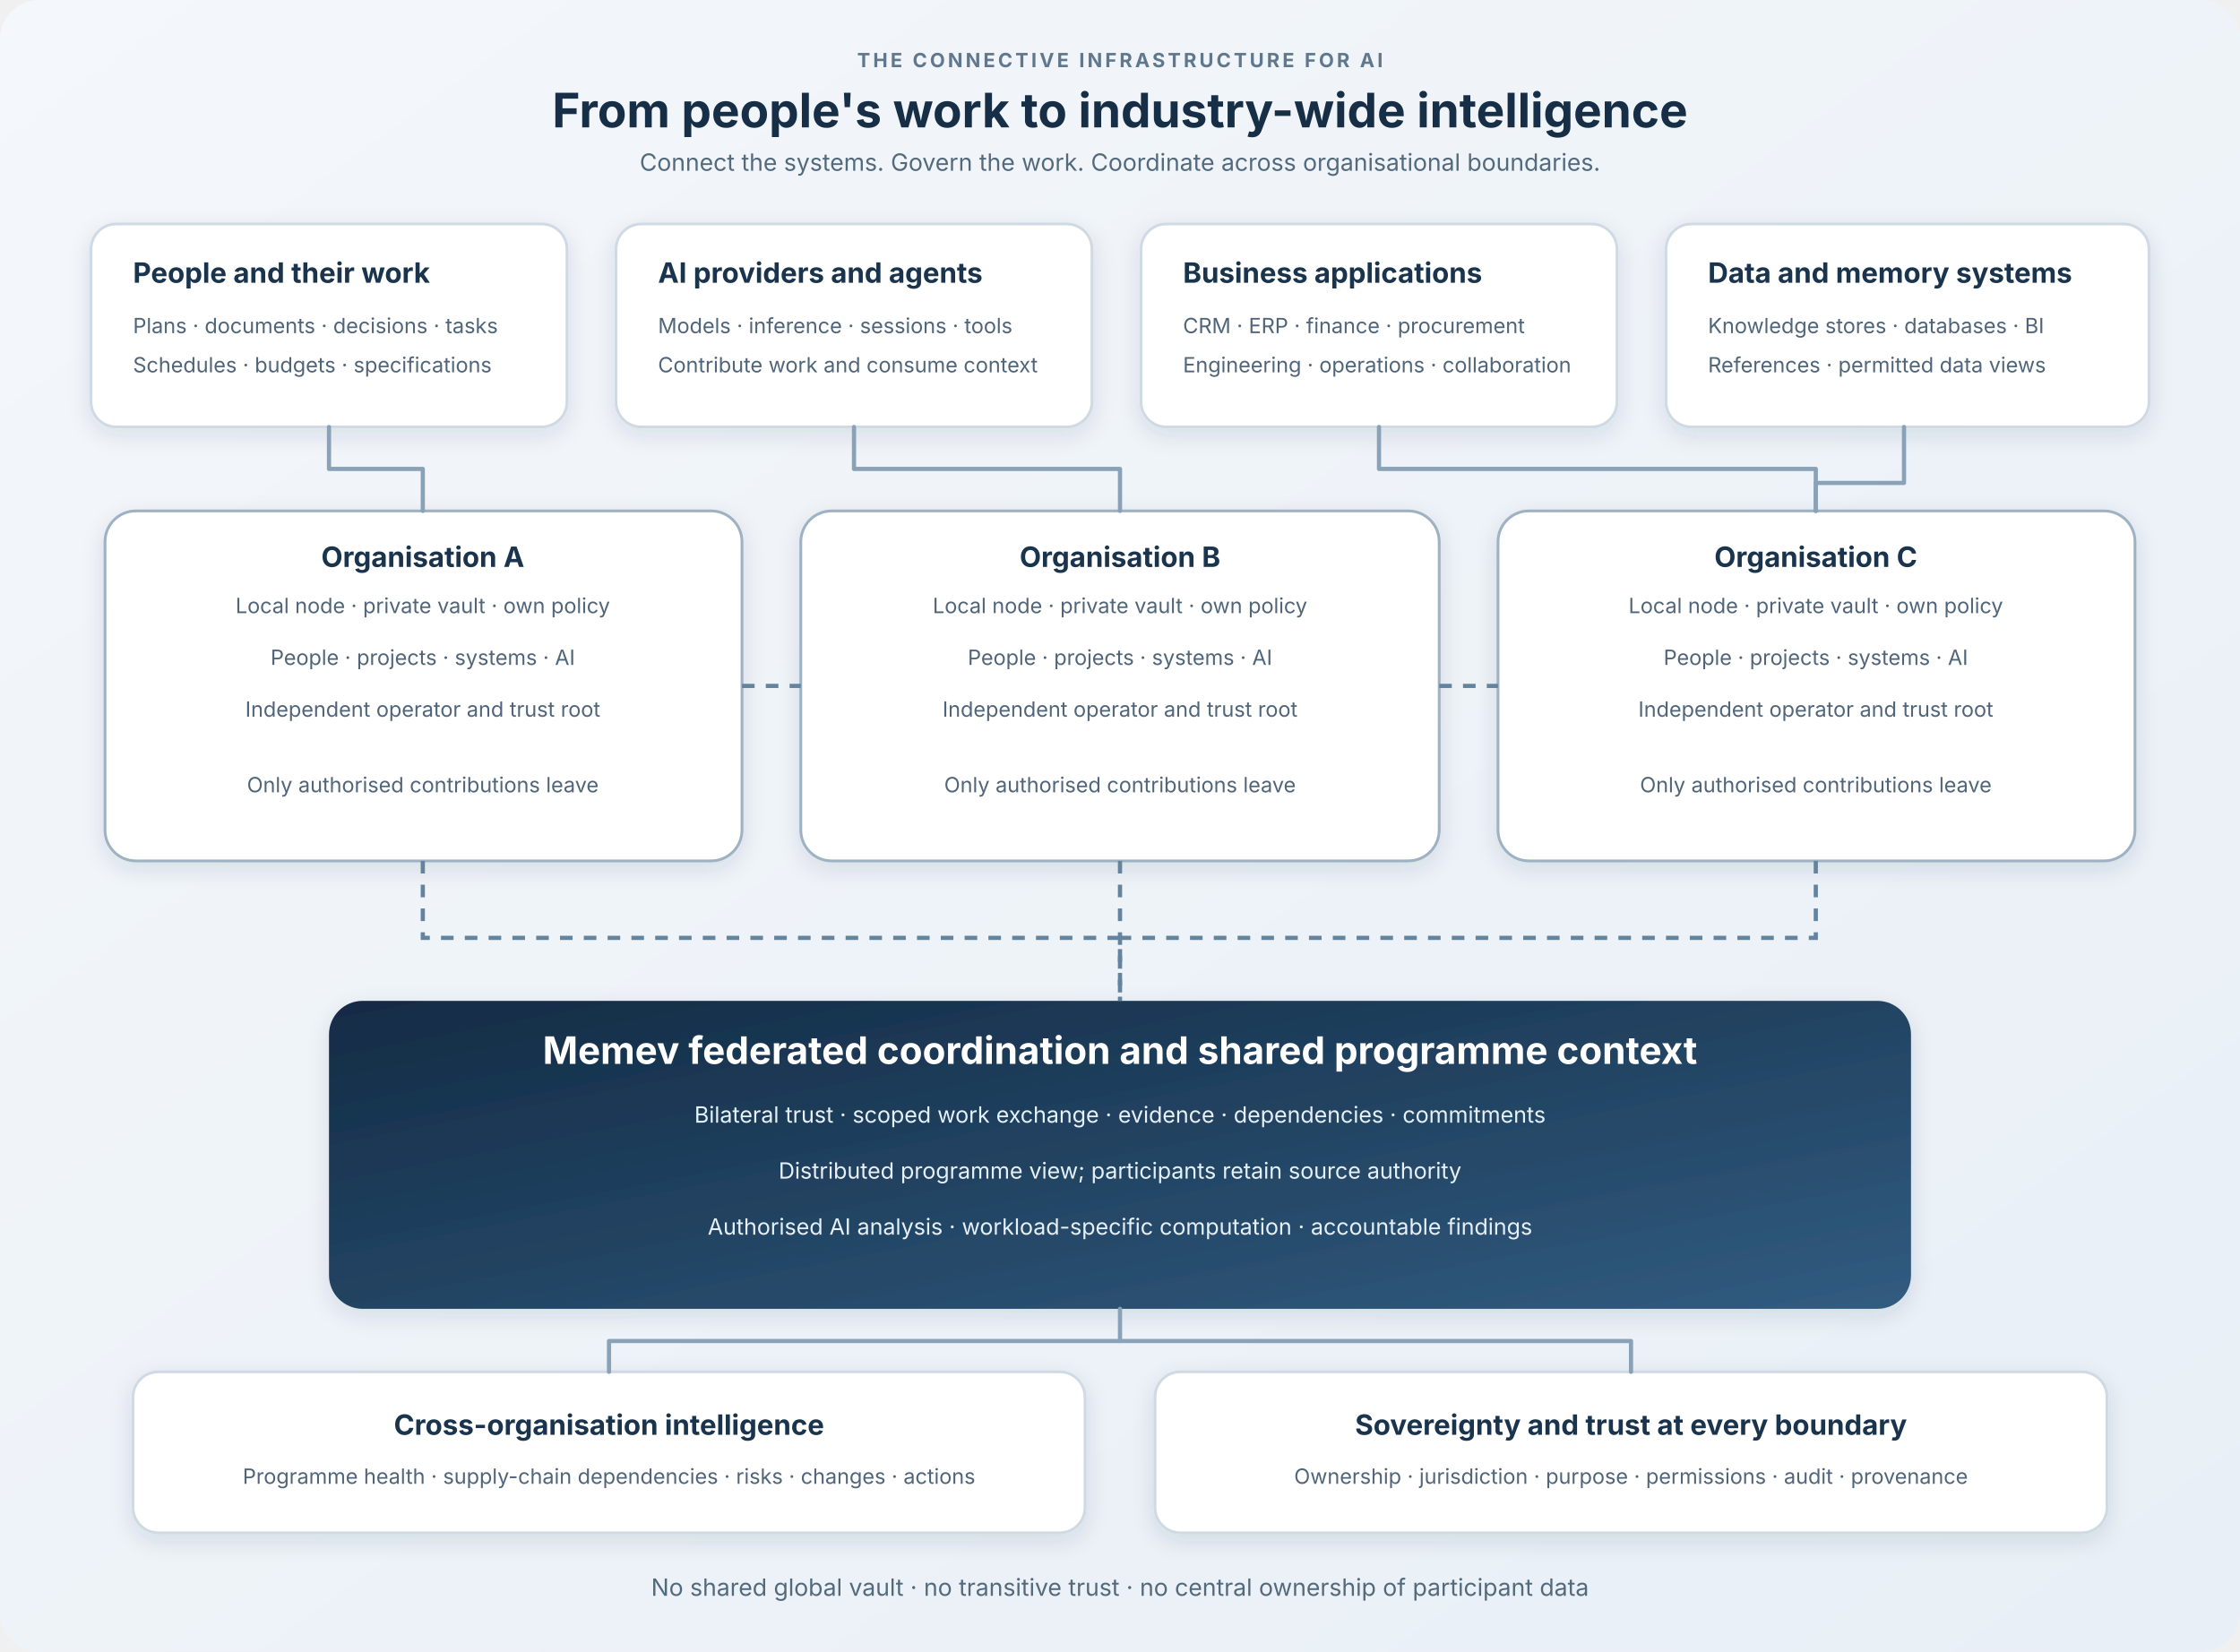
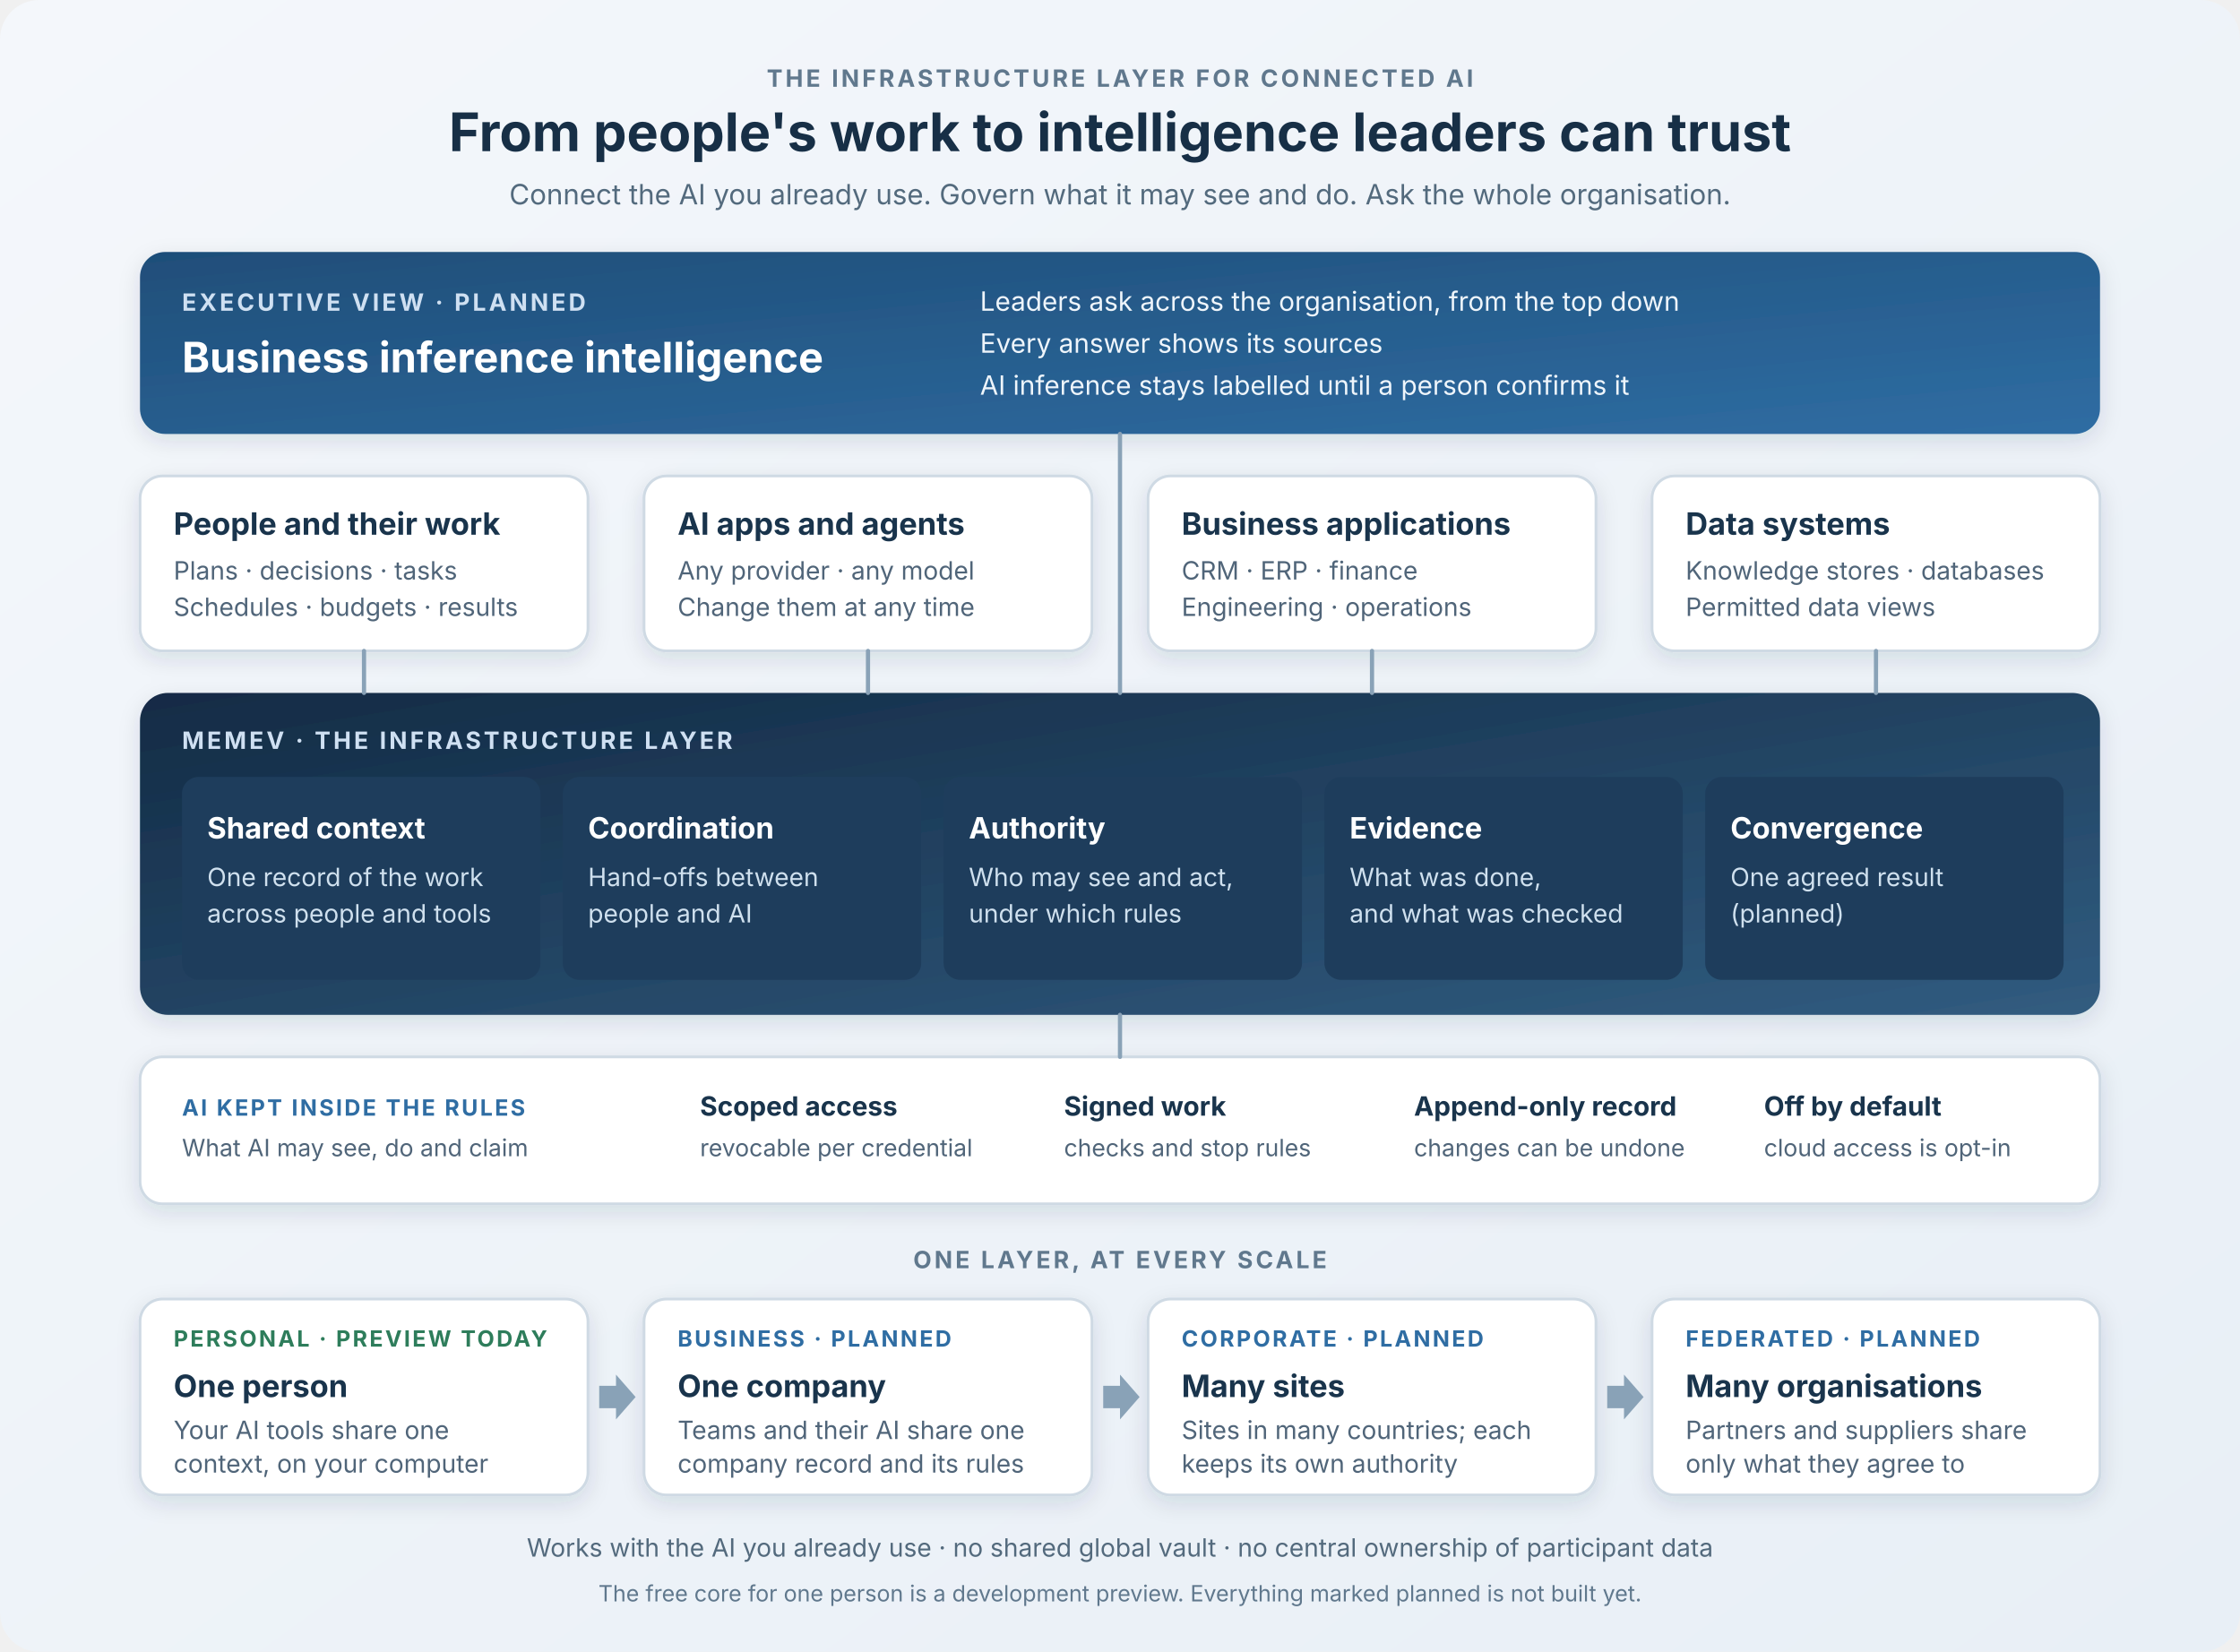
<svg xmlns="http://www.w3.org/2000/svg" width="1600" height="1180" viewBox="0 0 1600 1180" role="img" aria-labelledby="title desc">
  <defs>
    <linearGradient id="bg" x1="0" y1="0" x2="1" y2="1">
      <stop offset="0" stop-color="#f4f7fb" />
      <stop offset="1" stop-color="#e8eff6" />
    </linearGradient>
    <linearGradient id="core" x1="0" y1="0" x2="1" y2="1">
      <stop offset="0" stop-color="#132b45" />
      <stop offset="1" stop-color="#315c80" />
    </linearGradient>
+     <linearGradient id="exec" x1="0" y1="0" x2="1" y2="1">
+       <stop offset="0" stop-color="#1f4e79" />
+       <stop offset="1" stop-color="#2f6da3" />
+     </linearGradient>
    <filter id="shadow" x="-20%" y="-20%" width="140%" height="140%">
      <feDropShadow dx="0" dy="5" stdDeviation="8" flood-color="#18344d" flood-opacity=".12" />
    </filter>
    <style>
-  .h{font:700 34px system-ui,-apple-system,Segoe UI,sans-serif;fill:#172f46}.sub{font:17px system-ui,-apple-system,Segoe UI,sans-serif;fill:#536a7d}
-  .ct{font:700 20px system-ui,-apple-system,Segoe UI,sans-serif;fill:#19344c}.body{font:15px system-ui,-apple-system,Segoe UI,sans-serif;fill:#506579}
-  .coretitle{font:700 27px system-ui,-apple-system,Segoe UI,sans-serif;fill:#fff}.corebody{font:16px system-ui,-apple-system,Segoe UI,sans-serif;fill:#e6f0f8}
-  .eyebrow{font:700 14px system-ui,-apple-system,Segoe UI,sans-serif;letter-spacing:2px;fill:#60788d}
-  .card{fill:#fff;stroke:#cfdae4;stroke-width:2}.line{stroke:#89a2b7;stroke-width:3;fill:none;stroke-linecap:round;stroke-linejoin:round}
-  .dash{stroke:#64839d;stroke-width:3;stroke-dasharray:9 8;fill:none}
+  .h{font:700 38px system-ui,-apple-system,Segoe UI,sans-serif;fill:#172f46}.sub{font:20px system-ui,-apple-system,Segoe UI,sans-serif;fill:#536a7d}
+  .ct{font:700 22px system-ui,-apple-system,Segoe UI,sans-serif;fill:#19344c}.body{font:18px system-ui,-apple-system,Segoe UI,sans-serif;fill:#506579}
+  .eyebrow{font:700 17px system-ui,-apple-system,Segoe UI,sans-serif;letter-spacing:2px;fill:#60788d}
+  .tag{font:700 16px system-ui,-apple-system,Segoe UI,sans-serif;letter-spacing:1.5px;fill:#2f6da3}.tagnow{font:700 16px system-ui,-apple-system,Segoe UI,sans-serif;letter-spacing:1.5px;fill:#2e7d5b}
+  .wlabel{font:700 17px system-ui,-apple-system,Segoe UI,sans-serif;letter-spacing:2px;fill:#cfe0f2}.wtitle{font:700 30px system-ui,-apple-system,Segoe UI,sans-serif;fill:#fff}.wbody{font:19px system-ui,-apple-system,Segoe UI,sans-serif;fill:#eef5fb}
+  .tt{font:700 21px system-ui,-apple-system,Segoe UI,sans-serif;fill:#fff}.tb{font:18px system-ui,-apple-system,Segoe UI,sans-serif;fill:#cfe0ee}
+  .rt{font:700 19px system-ui,-apple-system,Segoe UI,sans-serif;fill:#19344c}.rb{font:17px system-ui,-apple-system,Segoe UI,sans-serif;fill:#506579}
+  .foot{font:18px system-ui,-apple-system,Segoe UI,sans-serif;fill:#536a7d}.foot2{font:16px system-ui,-apple-system,Segoe UI,sans-serif;fill:#60788d}
+  .card{fill:#fff;stroke:#cfdae4;stroke-width:2}.tile{fill:#1e3d5c}.line{stroke:#89a2b7;stroke-width:3;fill:none;stroke-linecap:round;stroke-linejoin:round}.arrow{fill:#89a2b7}
 </style>
  </defs>
  <rect width="1600" height="1180" rx="28" fill="url(#bg)" />
-   <text x="800" y="48" text-anchor="middle" class="eyebrow">THE CONNECTIVE INFRASTRUCTURE FOR AI</text>
-   <text x="800" y="91" text-anchor="middle" class="h">From people's work to industry-wide intelligence</text>
-   <text x="800" y="122" text-anchor="middle" class="sub">Connect the systems. Govern the work. Coordinate across organisational boundaries.</text>
+   <text x="800" y="62" text-anchor="middle" class="eyebrow">THE INFRASTRUCTURE LAYER FOR CONNECTED AI</text>
+   <text x="800" y="108" text-anchor="middle" class="h">From people's work to intelligence leaders can trust</text>
+   <text x="800" y="146" text-anchor="middle" class="sub">Connect the AI you already use. Govern what it may see and do. Ask the whole organisation.</text>
  <g filter="url(#shadow)">
-     <rect class="card" x="65" y="160" width="340" height="145" rx="18" />
-     <rect class="card" x="440" y="160" width="340" height="145" rx="18" />
-     <rect class="card" x="815" y="160" width="340" height="145" rx="18" />
-     <rect class="card" x="1190" y="160" width="345" height="145" rx="18" />
-     <rect x="75" y="365" width="455" height="250" rx="22" fill="#fff" stroke="#9eb2c3" stroke-width="2" />
-     <rect x="572" y="365" width="456" height="250" rx="22" fill="#fff" stroke="#9eb2c3" stroke-width="2" />
-     <rect x="1070" y="365" width="455" height="250" rx="22" fill="#fff" stroke="#9eb2c3" stroke-width="2" />
-     <rect x="235" y="715" width="1130" height="220" rx="24" fill="url(#core)" />
-     <rect class="card" x="95" y="980" width="680" height="115" rx="18" />
-     <rect class="card" x="825" y="980" width="680" height="115" rx="18" />
+     <rect x="100" y="180" width="1400" height="130" rx="18" fill="url(#exec)" />
+     <rect class="card" x="100" y="340" width="320" height="125" rx="16" />
+     <rect class="card" x="460" y="340" width="320" height="125" rx="16" />
+     <rect class="card" x="820" y="340" width="320" height="125" rx="16" />
+     <rect class="card" x="1180" y="340" width="320" height="125" rx="16" />
+     <rect x="100" y="495" width="1400" height="230" rx="20" fill="url(#core)" />
+     <rect class="card" x="100" y="755" width="1400" height="105" rx="16" />
+     <rect class="card" x="100" y="928" width="320" height="140" rx="16" />
+     <rect class="card" x="460" y="928" width="320" height="140" rx="16" />
+     <rect class="card" x="820" y="928" width="320" height="140" rx="16" />
+     <rect class="card" x="1180" y="928" width="320" height="140" rx="16" />
  </g>
  <g>
-     <text x="95" y="202" class="ct">People and their work</text>
-     <text x="95" y="238" class="body">Plans · documents · decisions · tasks</text>
-     <text x="95" y="266" class="body">Schedules · budgets · specifications</text>
-     <text x="470" y="202" class="ct">AI providers and agents</text>
-     <text x="470" y="238" class="body">Models · inference · sessions · tools</text>
-     <text x="470" y="266" class="body">Contribute work and consume context</text>
-     <text x="845" y="202" class="ct">Business applications</text>
-     <text x="845" y="238" class="body">CRM · ERP · finance · procurement</text>
-     <text x="845" y="266" class="body">Engineering · operations · collaboration</text>
-     <text x="1220" y="202" class="ct">Data and memory systems</text>
-     <text x="1220" y="238" class="body">Knowledge stores · databases · BI</text>
-     <text x="1220" y="266" class="body">References · permitted data views</text>
-   </g>
-   <g text-anchor="middle">
-     <text x="302" y="405" class="ct">Organisation A</text>
-     <text x="302" y="438" class="body">Local node · private vault · own policy</text>
-     <text x="302" y="475" class="body">People · projects · systems · AI</text>
-     <text x="302" y="512" class="body">Independent operator and trust root</text>
-     <text x="302" y="566" class="body">Only authorised contributions leave</text>
-     <text x="800" y="405" class="ct">Organisation B</text>
-     <text x="800" y="438" class="body">Local node · private vault · own policy</text>
-     <text x="800" y="475" class="body">People · projects · systems · AI</text>
-     <text x="800" y="512" class="body">Independent operator and trust root</text>
-     <text x="800" y="566" class="body">Only authorised contributions leave</text>
-     <text x="1297" y="405" class="ct">Organisation C</text>
-     <text x="1297" y="438" class="body">Local node · private vault · own policy</text>
-     <text x="1297" y="475" class="body">People · projects · systems · AI</text>
-     <text x="1297" y="512" class="body">Independent operator and trust root</text>
-     <text x="1297" y="566" class="body">Only authorised contributions leave</text>
-   </g>
-   <g class="dash">
-     <path d="M530 490 H572" />
-     <path d="M1028 490 H1070" />
-     <path d="M302 615 V670 H800 V715" />
-     <path d="M800 615 V715" />
-     <path d="M1297 615 V670 H800" />
-   </g>
-   <g text-anchor="middle">
-     <text x="800" y="760" class="coretitle">Memev federated coordination and shared programme context</text>
-     <text x="800" y="802" class="corebody">Bilateral trust · scoped work exchange · evidence · dependencies · commitments</text>
-     <text x="800" y="842" class="corebody">Distributed programme view; participants retain source authority</text>
-     <text x="800" y="882" class="corebody">Authorised AI analysis · workload-specific computation · accountable findings</text>
-     <text x="435" y="1025" class="ct">Cross-organisation intelligence</text>
-     <text x="435" y="1060" class="body">Programme health · supply-chain dependencies · risks · changes · actions</text>
-     <text x="1165" y="1025" class="ct">Sovereignty and trust at every boundary</text>
-     <text x="1165" y="1060" class="body">Ownership · jurisdiction · purpose · permissions · audit · provenance</text>
+     <text x="130" y="222" class="wlabel">EXECUTIVE VIEW · PLANNED</text>
+     <text x="130" y="266" class="wtitle">Business inference intelligence</text>
+     <text x="700" y="222" class="wbody">Leaders ask across the organisation, from the top down</text>
+     <text x="700" y="252" class="wbody">Every answer shows its sources</text>
+     <text x="700" y="282" class="wbody">AI inference stays labelled until a person confirms it</text>
  </g>
  <g class="line">
-     <path d="M235 305 V335 H302 V365" />
-     <path d="M610 305 V335 H800 V365" />
-     <path d="M985 305 V335 H1297 V365" />
-     <path d="M1360 305 V345 H1297 V365" />
-     <path d="M800 935 V958 H435 V980" />
-     <path d="M800 958 H1165 V980" />
+     <path d="M800 310 V495" />
+     <path d="M260 465 V495" />
+     <path d="M620 465 V495" />
+     <path d="M980 465 V495" />
+     <path d="M1340 465 V495" />
+     <path d="M800 725 V755" />
  </g>
-   <text x="800" y="1140" text-anchor="middle" class="sub">No shared global vault · no transitive trust · no central ownership of participant data</text>
+   <g>
+     <text x="124" y="382" class="ct">People and their work</text>
+     <text x="124" y="414" class="body">Plans · decisions · tasks</text>
+     <text x="124" y="440" class="body">Schedules · budgets · results</text>
+     <text x="484" y="382" class="ct">AI apps and agents</text>
+     <text x="484" y="414" class="body">Any provider · any model</text>
+     <text x="484" y="440" class="body">Change them at any time</text>
+     <text x="844" y="382" class="ct">Business applications</text>
+     <text x="844" y="414" class="body">CRM · ERP · finance</text>
+     <text x="844" y="440" class="body">Engineering · operations</text>
+     <text x="1204" y="382" class="ct">Data systems</text>
+     <text x="1204" y="414" class="body">Knowledge stores · databases</text>
+     <text x="1204" y="440" class="body">Permitted data views</text>
+   </g>
+   <text x="130" y="535" class="wlabel">MEMEV · THE INFRASTRUCTURE LAYER</text>
+   <g>
+     <rect class="tile" x="130" y="555" width="256" height="145" rx="12" />
+     <rect class="tile" x="402" y="555" width="256" height="145" rx="12" />
+     <rect class="tile" x="674" y="555" width="256" height="145" rx="12" />
+     <rect class="tile" x="946" y="555" width="256" height="145" rx="12" />
+     <rect class="tile" x="1218" y="555" width="256" height="145" rx="12" />
+     <text x="148" y="599" class="tt">Shared context</text>
+     <text x="148" y="633" class="tb">One record of the work</text>
+     <text x="148" y="659" class="tb">across people and tools</text>
+     <text x="420" y="599" class="tt">Coordination</text>
+     <text x="420" y="633" class="tb">Hand-offs between</text>
+     <text x="420" y="659" class="tb">people and AI</text>
+     <text x="692" y="599" class="tt">Authority</text>
+     <text x="692" y="633" class="tb">Who may see and act,</text>
+     <text x="692" y="659" class="tb">under which rules</text>
+     <text x="964" y="599" class="tt">Evidence</text>
+     <text x="964" y="633" class="tb">What was done,</text>
+     <text x="964" y="659" class="tb">and what was checked</text>
+     <text x="1236" y="599" class="tt">Convergence</text>
+     <text x="1236" y="633" class="tb">One agreed result</text>
+     <text x="1236" y="659" class="tb">(planned)</text>
+   </g>
+   <g>
+     <text x="130" y="797" class="tag">AI KEPT INSIDE THE RULES</text>
+     <text x="130" y="826" class="rb">What AI may see, do and claim</text>
+     <text x="500" y="797" class="rt">Scoped access</text>
+     <text x="500" y="826" class="rb">revocable per credential</text>
+     <text x="760" y="797" class="rt">Signed work</text>
+     <text x="760" y="826" class="rb">checks and stop rules</text>
+     <text x="1010" y="797" class="rt">Append-only record</text>
+     <text x="1010" y="826" class="rb">changes can be undone</text>
+     <text x="1260" y="797" class="rt">Off by default</text>
+     <text x="1260" y="826" class="rb">cloud access is opt-in</text>
+   </g>
+   <text x="800" y="906" text-anchor="middle" class="eyebrow">ONE LAYER, AT EVERY SCALE</text>
+   <g>
+     <text x="124" y="962" class="tagnow">PERSONAL · PREVIEW TODAY</text>
+     <text x="124" y="998" class="ct">One person</text>
+     <text x="124" y="1028" class="body">Your AI tools share one</text>
+     <text x="124" y="1052" class="body">context, on your computer</text>
+     <text x="484" y="962" class="tag">BUSINESS · PLANNED</text>
+     <text x="484" y="998" class="ct">One company</text>
+     <text x="484" y="1028" class="body">Teams and their AI share one</text>
+     <text x="484" y="1052" class="body">company record and its rules</text>
+     <text x="844" y="962" class="tag">CORPORATE · PLANNED</text>
+     <text x="844" y="998" class="ct">Many sites</text>
+     <text x="844" y="1028" class="body">Sites in many countries; each</text>
+     <text x="844" y="1052" class="body">keeps its own authority</text>
+     <text x="1204" y="962" class="tag">FEDERATED · PLANNED</text>
+     <text x="1204" y="998" class="ct">Many organisations</text>
+     <text x="1204" y="1028" class="body">Partners and suppliers share</text>
+     <text x="1204" y="1052" class="body">only what they agree to</text>
+   </g>
+   <g class="arrow">
+     <path d="M428 990 h12 v-8 l14 16 l-14 16 v-8 h-12 z" />
+     <path d="M788 990 h12 v-8 l14 16 l-14 16 v-8 h-12 z" />
+     <path d="M1148 990 h12 v-8 l14 16 l-14 16 v-8 h-12 z" />
+   </g>
+   <text x="800" y="1112" text-anchor="middle" class="foot">Works with the AI you already use · no shared global vault · no central ownership of participant data</text>
+   <text x="800" y="1144" text-anchor="middle" class="foot2">The free core for one person is a development preview. Everything marked planned is not built yet.</text>
</svg>
